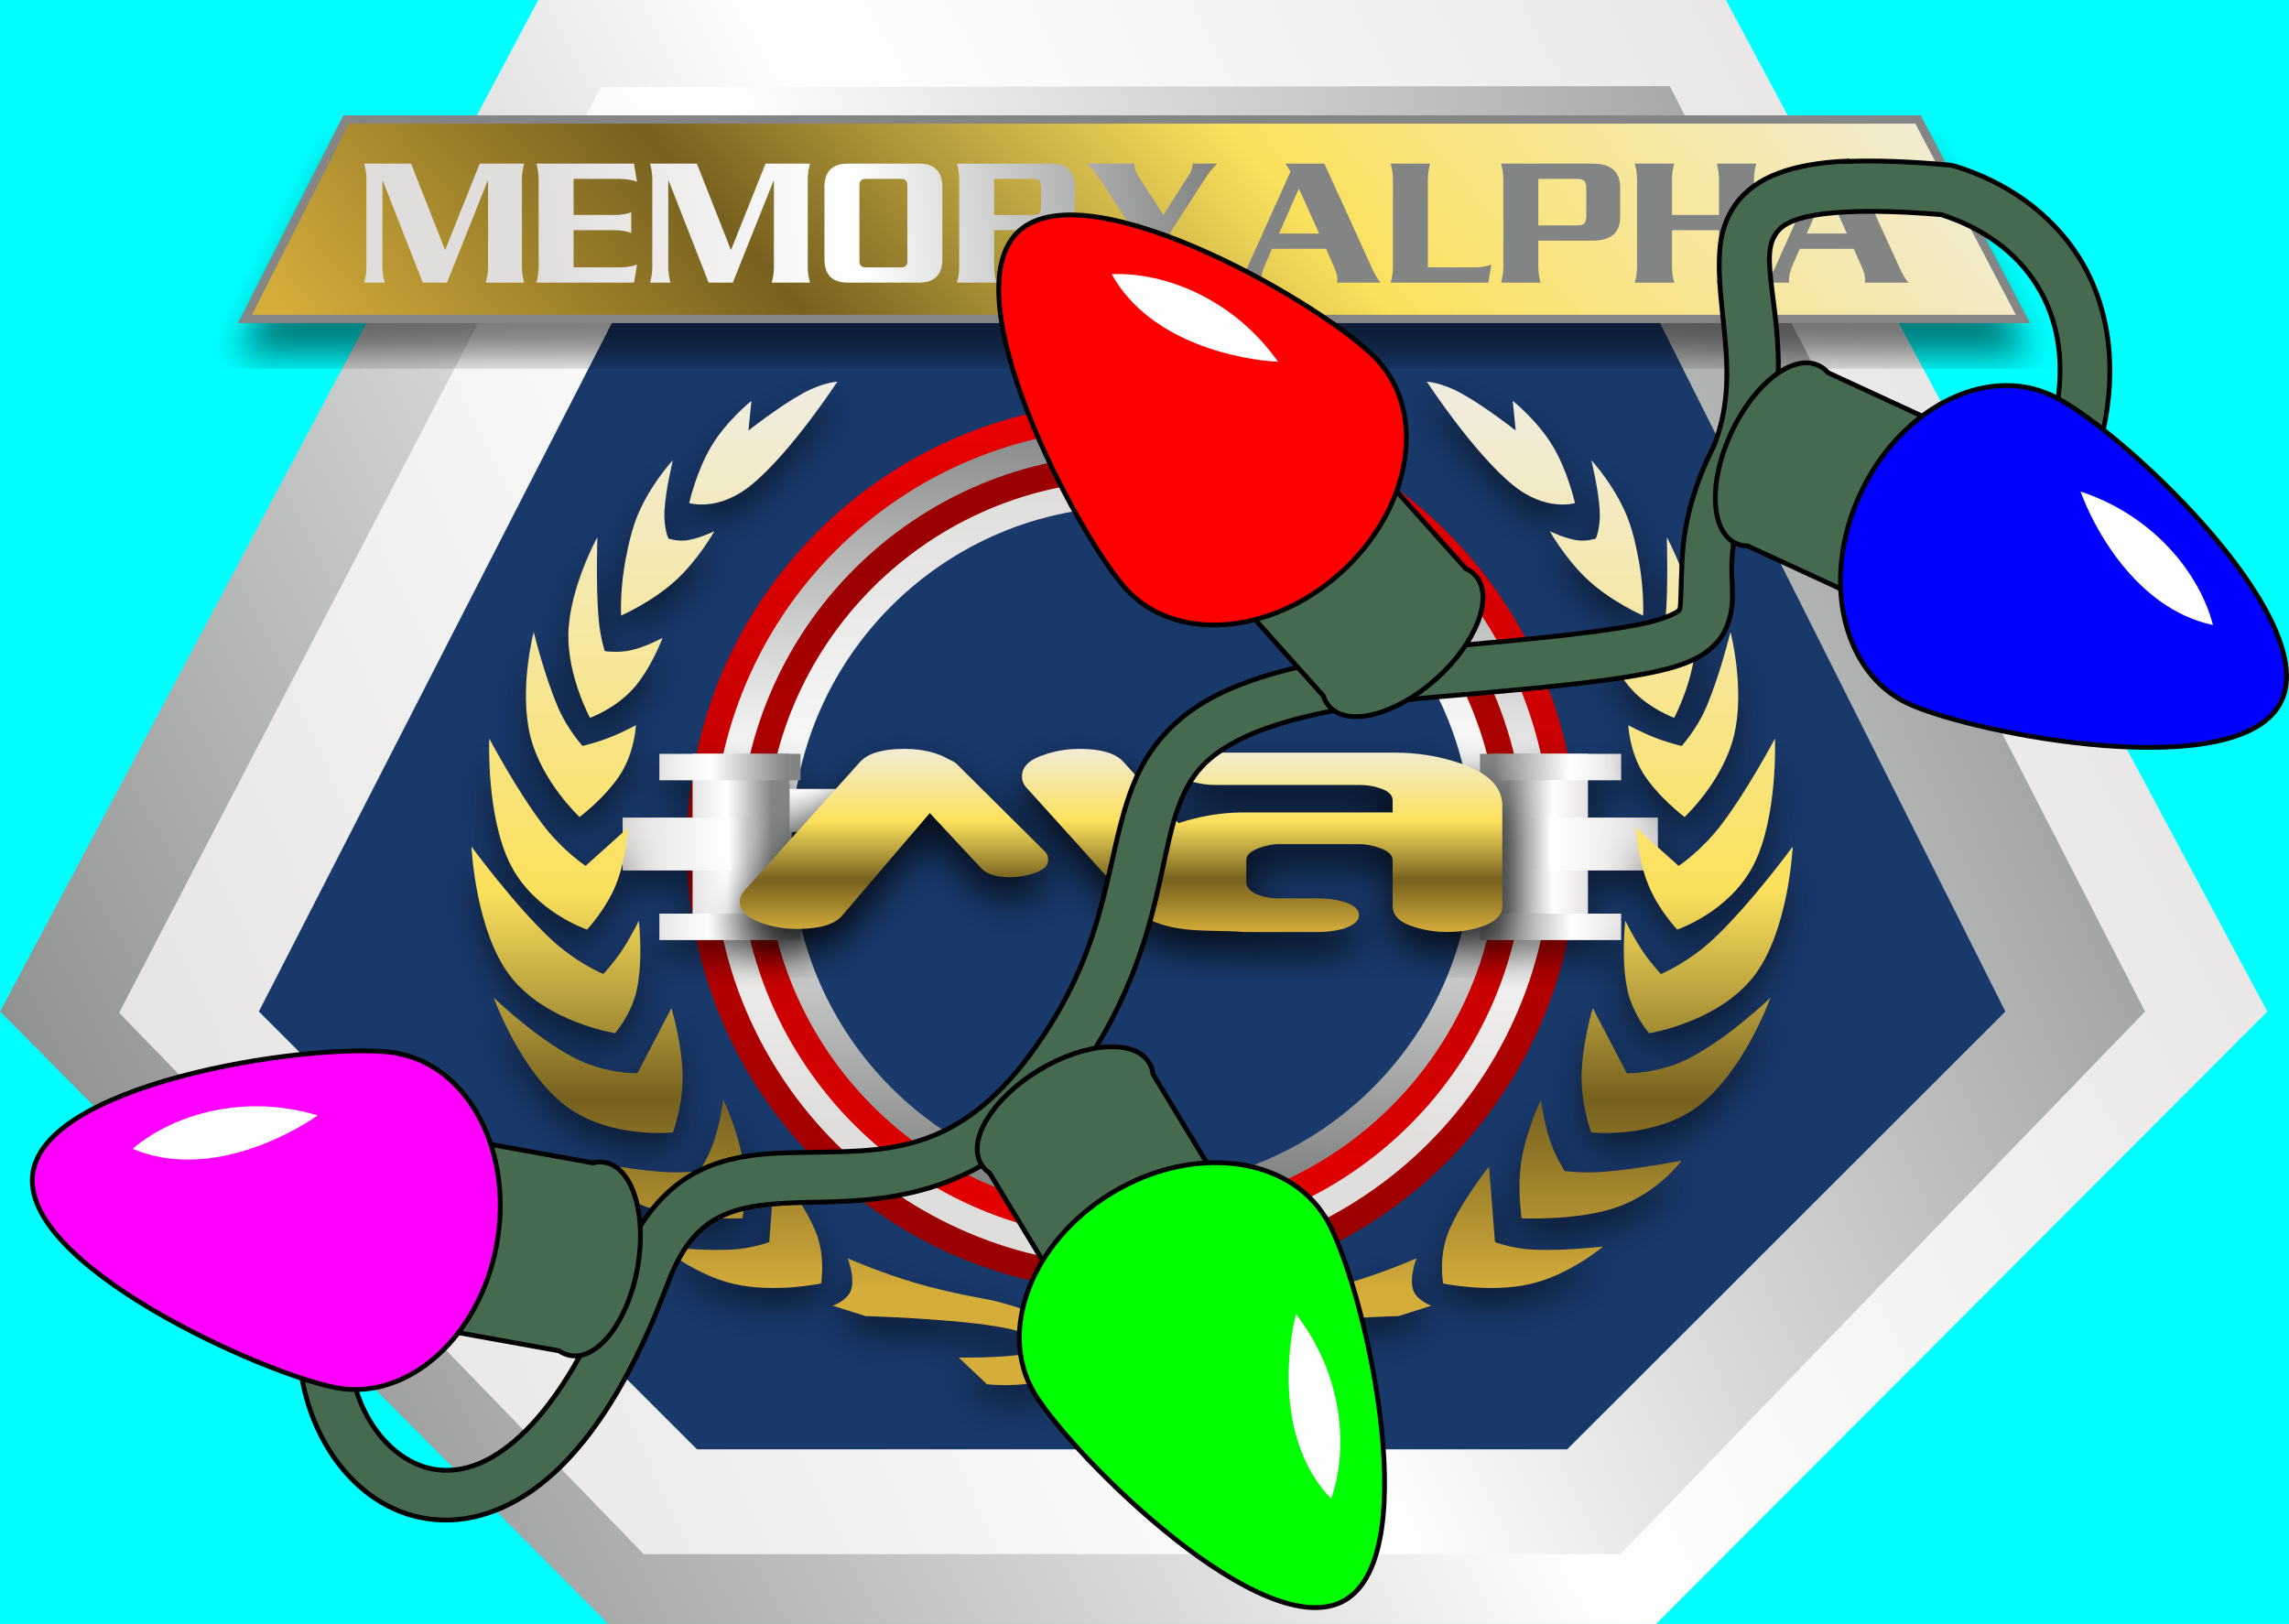
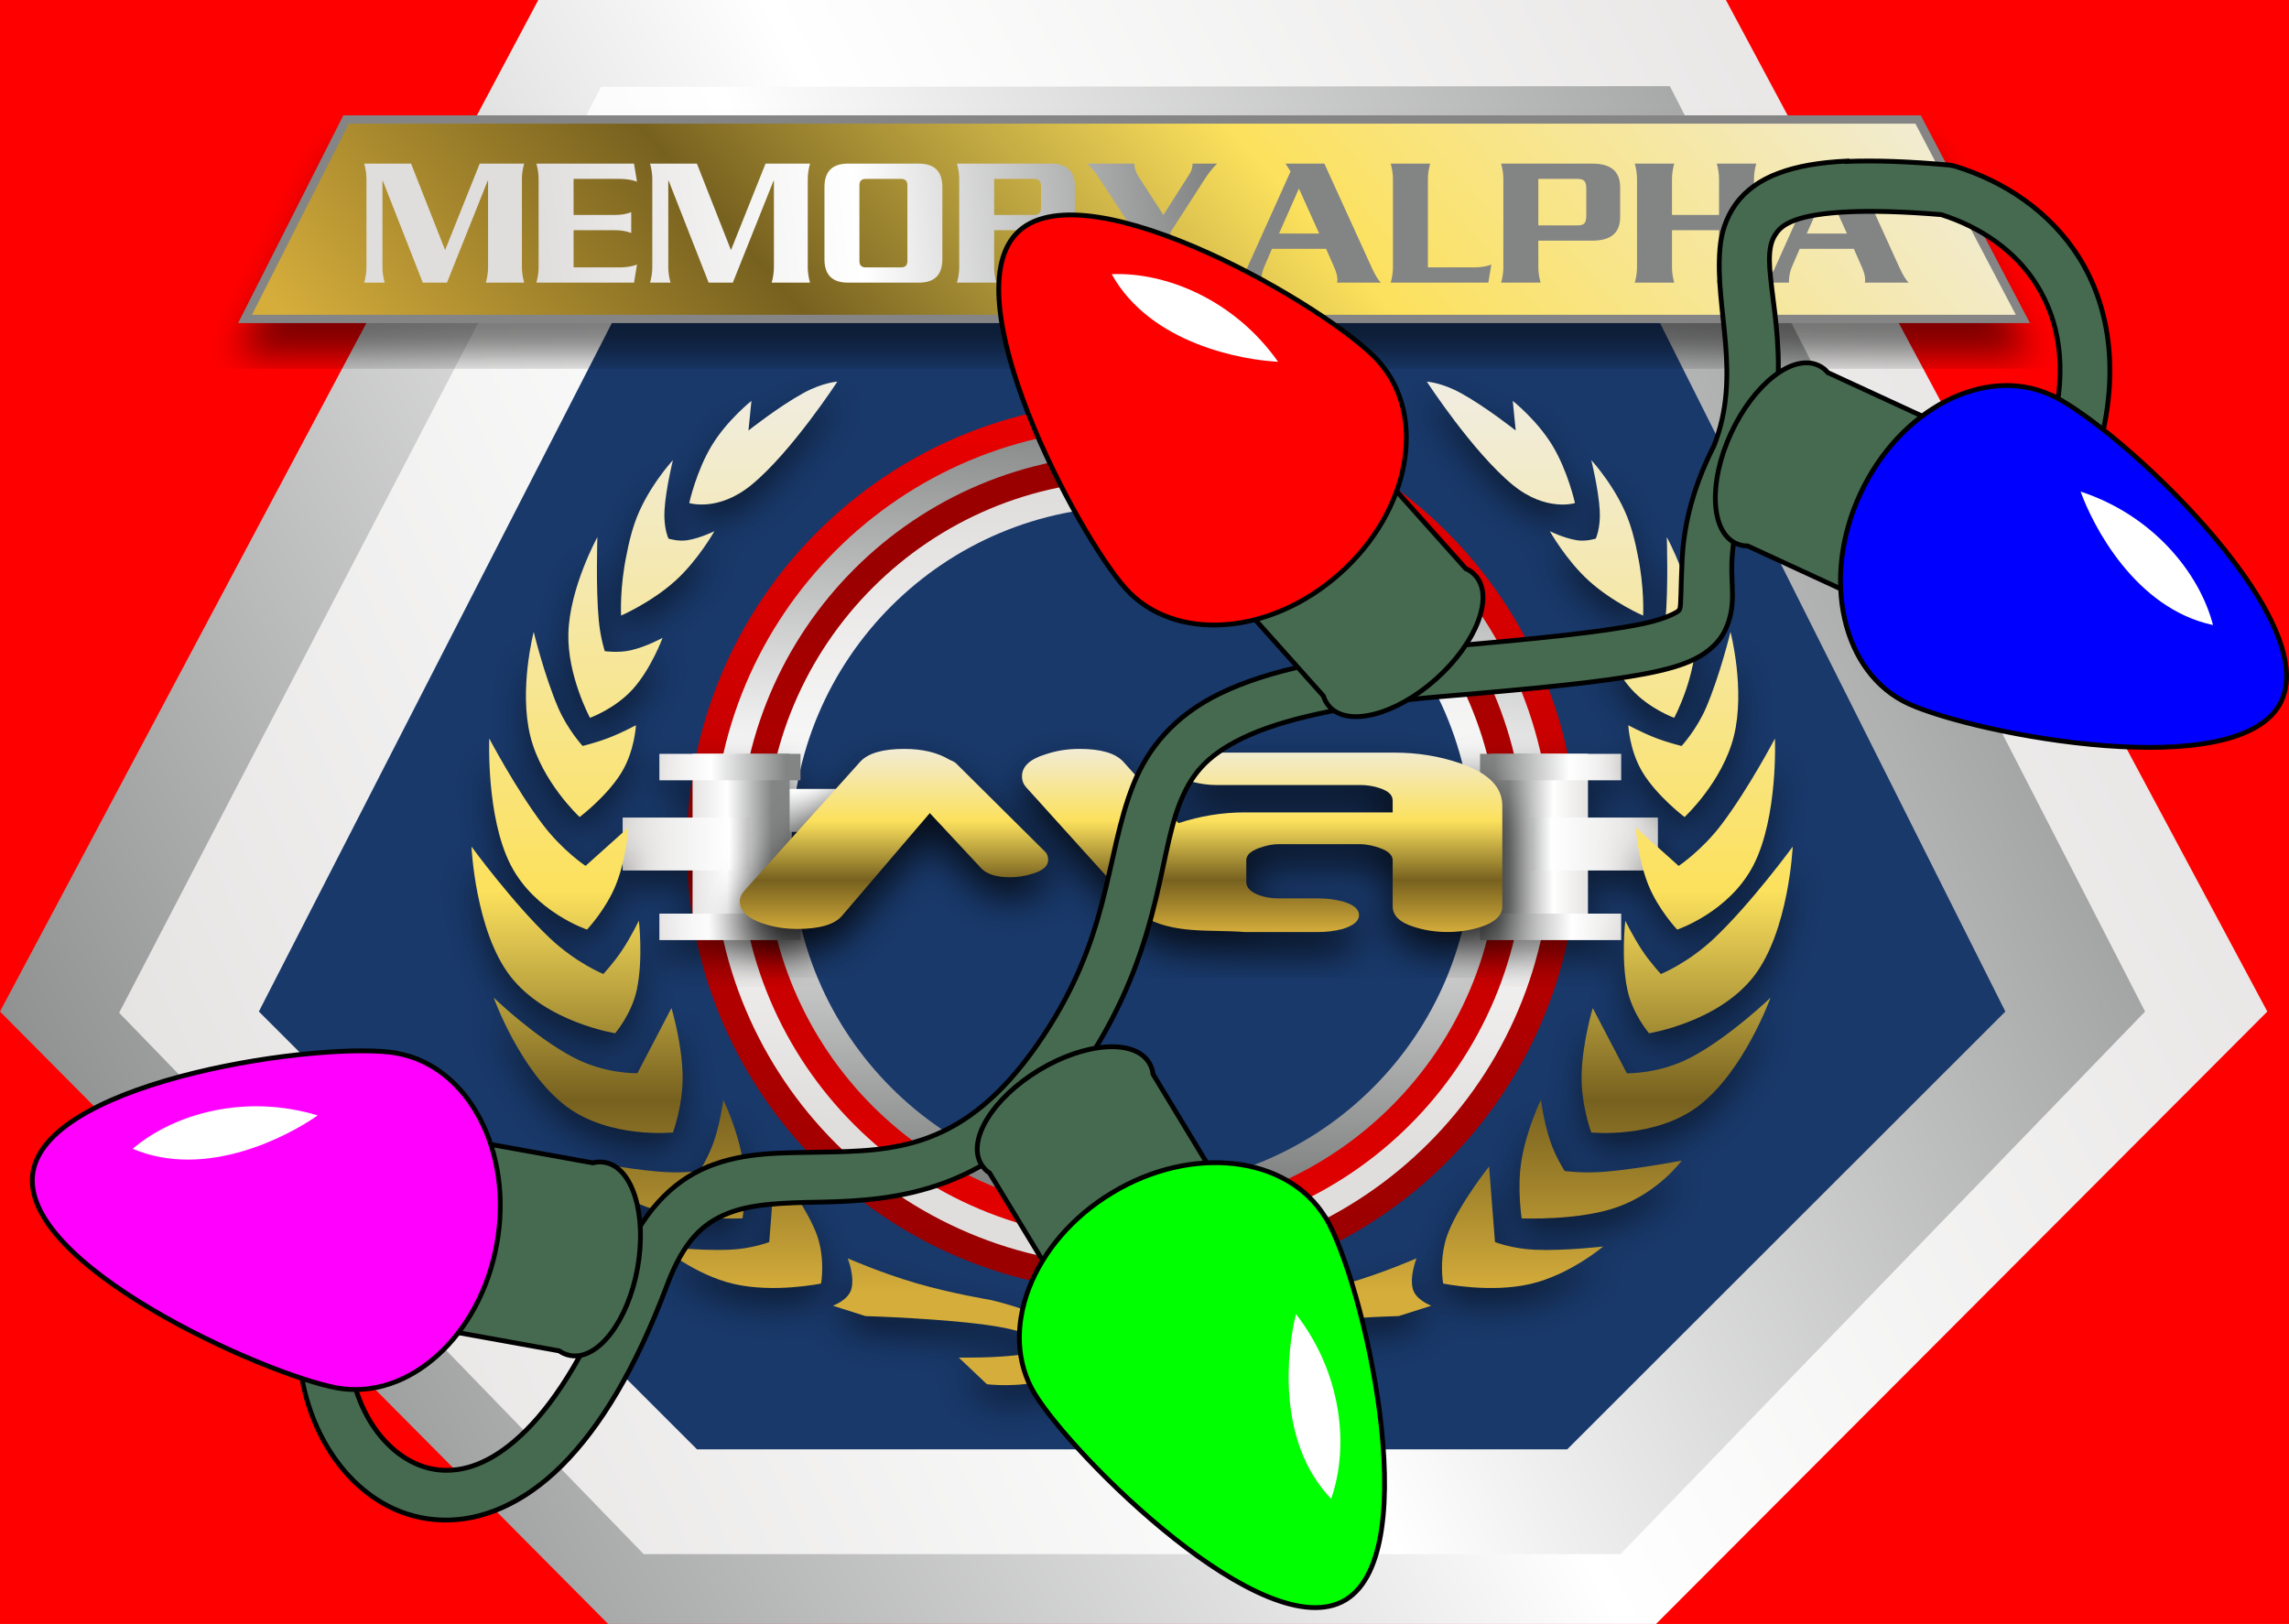
- <svg xmlns="http://www.w3.org/2000/svg" xmlns:xlink="http://www.w3.org/1999/xlink" width="131.064" height="93">
+ <svg xmlns="http://www.w3.org/2000/svg" xmlns:xlink="http://www.w3.org/1999/xlink" width="131.063" height="93">
  <defs>
    <linearGradient id="linearGradient3301">
      <stop stop-color="#838484" />
      <stop stop-color="#ffffff" offset="0.247" />
      <stop stop-color="#e0dedd" offset="1" />
    </linearGradient>
    <linearGradient id="linearGradient4161">
      <stop stop-color="#9b0000" />
      <stop stop-color="#f30000" offset="1" />
    </linearGradient>
    <linearGradient id="linearGradient4590">
      <stop stop-color="#efeeef" />
      <stop stop-color="#fce15d" offset="0.582" />
      <stop stop-color="#77611f" offset="0.8" />
      <stop stop-color="#d5ad3b" offset="1" />
    </linearGradient>
    <linearGradient id="linearGradient4540-Silver">
      <stop stop-color="#838484" />
      <stop stop-color="#ffffff" offset="0.52" />
      <stop stop-color="#e0dedd" offset="1" />
    </linearGradient>
    <linearGradient id="linearGradient4508-Gold">
      <stop stop-color="#efeeef" />
      <stop stop-color="#fce15d" offset="0.439" />
      <stop stop-color="#77611f" offset="0.737" />
      <stop stop-color="#d5ad3b" offset="1" />
    </linearGradient>
    <filter id="filter3903" width="1.5" height="1.5" x="-0.25" y="-0.25" color-interpolation-filters="sRGB">
      <feGaussianBlur in="SourceAlpha" stdDeviation="1" result="blur" />
      <feColorMatrix result="bluralpha" type="matrix" values="1 0 0 0 0 0 1 0 0 0 0 0 1 0 0 0 0 0 0.5 0" />
      <feOffset in="bluralpha" dx="0" dy="2" result="offsetBlur" />
      <feMerge>
        <feMergeNode in="offsetBlur" />
        <feMergeNode in="SourceGraphic" />
      </feMerge>
    </filter>
    <filter id="filter3931" width="1.5" height="1.5" x="-0.25" y="-0.25" color-interpolation-filters="sRGB">
      <feGaussianBlur in="SourceAlpha" stdDeviation="1" result="blur" />
      <feColorMatrix result="bluralpha" type="matrix" values="1 0 0 0 0 0 1 0 0 0 0 0 1 0 0 0 0 0 0.5 0" />
      <feOffset in="bluralpha" dx="0" dy="1" result="offsetBlur" />
      <feMerge>
        <feMergeNode in="offsetBlur" />
        <feMergeNode in="SourceGraphic" />
      </feMerge>
    </filter>
    <linearGradient id="linearGradient4540-Silver-0">
      <stop stop-color="#838484" />
      <stop stop-color="#ffffff" offset="0.52" />
      <stop stop-color="#e0dedd" offset="1" />
    </linearGradient>
    <linearGradient id="linearGradient4540-Silver-1">
      <stop stop-color="#838484" />
      <stop stop-color="#ffffff" offset="0.52" />
      <stop stop-color="#e0dedd" offset="1" />
    </linearGradient>
    <linearGradient id="linearGradient4540-Silver-7">
      <stop stop-color="#838484" />
      <stop stop-color="#ffffff" offset="0.52" />
      <stop stop-color="#e0dedd" offset="1" />
    </linearGradient>
    <linearGradient id="linearGradient4540-Silver-1-7">
      <stop stop-color="#838484" />
      <stop stop-color="#ffffff" offset="0.52" />
      <stop stop-color="#e0dedd" offset="1" />
    </linearGradient>
    <linearGradient id="linearGradient4540-Silver-0-7">
      <stop stop-color="#838484" />
      <stop stop-color="#ffffff" offset="0.52" />
      <stop stop-color="#e0dedd" offset="1" />
    </linearGradient>
    <linearGradient id="linearGradient3301-6">
      <stop stop-color="#838484" />
      <stop stop-color="#ffffff" offset="0.247" />
      <stop stop-color="#e0dedd" offset="1" />
    </linearGradient>
    <filter id="filter3765" width="1.5" height="1.5" x="-0.25" y="-0.25" color-interpolation-filters="sRGB">
      <feGaussianBlur in="SourceAlpha" stdDeviation="1" result="blur" />
      <feColorMatrix result="bluralpha" type="matrix" values="1 0 0 0 0 0 1 0 0 0 0 0 1 0 0 0 0 0 0.5 0" />
      <feOffset in="bluralpha" dx="0" dy="1" result="offsetBlur" />
      <feMerge>
        <feMergeNode in="offsetBlur" />
        <feMergeNode in="SourceGraphic" />
      </feMerge>
    </filter>
    <filter id="filter3779" width="1.5" height="1.5" x="-0.25" y="-0.25" color-interpolation-filters="sRGB">
      <feGaussianBlur in="SourceAlpha" stdDeviation="1" result="blur" />
      <feColorMatrix result="bluralpha" type="matrix" values="1 0 0 0 0 0 1 0 0 0 0 0 1 0 0 0 0 0 0.5 0" />
      <feOffset in="bluralpha" dx="0" dy="1" result="offsetBlur" />
      <feMerge>
        <feMergeNode in="offsetBlur" />
        <feMergeNode in="SourceGraphic" />
      </feMerge>
    </filter>
    <filter id="filter3958" width="1.5" height="1.5" x="-0.25" y="-0.25" color-interpolation-filters="sRGB">
      <feGaussianBlur in="SourceAlpha" stdDeviation="1" result="blur" />
      <feColorMatrix result="bluralpha" type="matrix" values="1 0 0 0 0 0 1 0 0 0 0 0 1 0 0 0 0 0 0.8 0" />
      <feOffset in="bluralpha" dx="0" dy="1" result="offsetBlur" />
      <feMerge>
        <feMergeNode in="offsetBlur" />
        <feMergeNode in="SourceGraphic" />
      </feMerge>
    </filter>
    <linearGradient xlink:href="#linearGradient4540-Silver" id="linearGradient3202" gradientUnits="userSpaceOnUse" x1="138" y1="118.362" x2="263" y2="52.362" />
    <linearGradient xlink:href="#linearGradient4540-Silver" id="linearGradient3204" gradientUnits="userSpaceOnUse" x1="261" y1="58.362" x2="138" y2="115.362" />
    <linearGradient xlink:href="#linearGradient4508-Gold" id="linearGradient3206" gradientUnits="userSpaceOnUse" x1="237.345" y1="24.433" x2="170.786" y2="80.059" />
    <linearGradient xlink:href="#linearGradient4540-Silver" id="linearGradient3208" gradientUnits="userSpaceOnUse" x1="455.489" y1="45.36" x2="340.223" y2="58.105" />
    <linearGradient xlink:href="#linearGradient4540-Silver" id="linearGradient3210" gradientUnits="userSpaceOnUse" x1="455.489" y1="45.36" x2="340.223" y2="58.105" />
    <linearGradient xlink:href="#linearGradient4540-Silver" id="linearGradient3212" gradientUnits="userSpaceOnUse" x1="455.489" y1="45.36" x2="340.223" y2="58.105" />
    <linearGradient xlink:href="#linearGradient4540-Silver" id="linearGradient3214" gradientUnits="userSpaceOnUse" x1="455.489" y1="45.36" x2="340.223" y2="58.105" />
    <linearGradient xlink:href="#linearGradient4540-Silver" id="linearGradient3216" gradientUnits="userSpaceOnUse" x1="455.489" y1="45.36" x2="340.223" y2="58.105" />
    <linearGradient xlink:href="#linearGradient4540-Silver" id="linearGradient3218" gradientUnits="userSpaceOnUse" x1="455.489" y1="45.36" x2="340.223" y2="58.105" />
    <linearGradient xlink:href="#linearGradient4540-Silver" id="linearGradient3220" gradientUnits="userSpaceOnUse" x1="455.489" y1="45.36" x2="340.223" y2="58.105" />
    <linearGradient xlink:href="#linearGradient4540-Silver" id="linearGradient3223" gradientUnits="userSpaceOnUse" x1="455.489" y1="45.36" x2="340.223" y2="58.105" />
    <linearGradient xlink:href="#linearGradient4540-Silver" id="linearGradient3225" gradientUnits="userSpaceOnUse" x1="455.489" y1="45.36" x2="340.223" y2="58.105" />
    <linearGradient xlink:href="#linearGradient4540-Silver" id="linearGradient3227" gradientUnits="userSpaceOnUse" x1="455.489" y1="45.36" x2="340.223" y2="58.105" />
    <linearGradient xlink:href="#linearGradient4540-Silver" id="linearGradient3229" gradientUnits="userSpaceOnUse" x1="455.489" y1="45.36" x2="340.223" y2="58.105" />
    <linearGradient xlink:href="#linearGradient4540-Silver" id="linearGradient3231" gradientUnits="userSpaceOnUse" x1="455.489" y1="45.36" x2="340.223" y2="58.105" />
    <linearGradient xlink:href="#linearGradient4540-Silver" id="linearGradient3233" gradientUnits="userSpaceOnUse" x1="455.489" y1="45.36" x2="340.223" y2="58.105" />
    <linearGradient xlink:href="#linearGradient4540-Silver" id="linearGradient3235" gradientUnits="userSpaceOnUse" x1="455.489" y1="45.36" x2="340.223" y2="58.105" />
    <linearGradient xlink:href="#linearGradient4161" id="linearGradient3237" gradientUnits="userSpaceOnUse" x1="74.964" y1="80.857" x2="75.5" y2="27.286" />
    <linearGradient xlink:href="#linearGradient4540-Silver" id="linearGradient3239" gradientUnits="userSpaceOnUse" x1="75.5" y1="34.071" x2="73.179" y2="75.143" />
    <linearGradient xlink:href="#linearGradient4161" id="linearGradient3241" gradientUnits="userSpaceOnUse" x1="75.5" y1="43" x2="75.5" y2="88" />
    <linearGradient xlink:href="#linearGradient4540-Silver" id="linearGradient3243" gradientUnits="userSpaceOnUse" x1="74.786" y1="77.286" x2="74.964" y2="38.536" />
    <linearGradient xlink:href="#linearGradient4540-Silver" id="linearGradient3245" gradientUnits="userSpaceOnUse" gradientTransform="translate(129.6994 29.87555)" x1="-8.649" y1="56.621" x2="-8.649" y2="50.749" />
    <linearGradient xlink:href="#linearGradient4540-Silver-1" id="linearGradient3247" gradientUnits="userSpaceOnUse" gradientTransform="translate(128.5833 33.8846)" x1="-8.649" y1="56.621" x2="-8.649" y2="50.749" />
    <linearGradient xlink:href="#linearGradient4540-Silver" id="linearGradient3249" gradientUnits="userSpaceOnUse" gradientTransform="translate(32.51611 6.128592)" x1="85.151" y1="81.069" x2="80.227" y2="81.069" />
    <linearGradient xlink:href="#linearGradient4540-Silver" id="linearGradient3251" gradientUnits="userSpaceOnUse" gradientTransform="translate(33.01408 7.649792)" x1="85.467" y1="74.503" x2="77.196" y2="74.44" />
    <linearGradient xlink:href="#linearGradient4540-Silver-0" id="linearGradient3253" gradientUnits="userSpaceOnUse" gradientTransform="translate(33.01408 16.7997)" x1="85.214" y1="74.376" x2="77.196" y2="74.44" />
    <linearGradient xlink:href="#linearGradient3301" id="linearGradient3255" gradientUnits="userSpaceOnUse" gradientTransform="matrix(1 0 0 1.297297 -0.1510996 -23.71091)" x1="117.539" y1="85.236" x2="108.764" y2="85.236" />
    <linearGradient xlink:href="#linearGradient4540-Silver-7" id="linearGradient3257" gradientUnits="userSpaceOnUse" gradientTransform="translate(129.6994 29.87555)" x1="-8.649" y1="56.621" x2="-8.649" y2="50.749" />
    <linearGradient xlink:href="#linearGradient4540-Silver-1-7" id="linearGradient3259" gradientUnits="userSpaceOnUse" gradientTransform="translate(128.5833 33.8846)" x1="-8.649" y1="56.621" x2="-8.649" y2="50.749" />
    <linearGradient xlink:href="#linearGradient4540-Silver-7" id="linearGradient3261" gradientUnits="userSpaceOnUse" gradientTransform="translate(32.51611 6.128592)" x1="85.151" y1="81.069" x2="80.227" y2="81.069" />
    <linearGradient xlink:href="#linearGradient4540-Silver-7" id="linearGradient3263" gradientUnits="userSpaceOnUse" gradientTransform="translate(33.01408 7.649792)" x1="85.467" y1="74.503" x2="77.196" y2="74.44" />
    <linearGradient xlink:href="#linearGradient4540-Silver-0-7" id="linearGradient3265" gradientUnits="userSpaceOnUse" gradientTransform="translate(33.01408 16.7997)" x1="85.214" y1="74.376" x2="77.196" y2="74.44" />
    <linearGradient xlink:href="#linearGradient3301-6" id="linearGradient3267" gradientUnits="userSpaceOnUse" gradientTransform="matrix(1 0 0 1.297297 -0.1510996 -23.71091)" x1="117.539" y1="85.236" x2="108.764" y2="85.236" />
    <linearGradient xlink:href="#linearGradient4508-Gold" id="linearGradient3269" gradientUnits="userSpaceOnUse" gradientTransform="matrix(0.587705 0 0 0.587705 143.8609 56.09982)" x1="86.679" y1="42.413" x2="86.679" y2="59.429" />
    <linearGradient xlink:href="#linearGradient4590" id="linearGradient3271" gradientUnits="userSpaceOnUse" gradientTransform="translate(-0.3243775 0)" x1="214" y1="57.362" x2="214" y2="112.362" />
    <path id="cap" fill="#466a4f" stroke="#000000" stroke-width="0.25" d="m 82.78 44.2 l 5.36 6 c 0.06 0.21 0.17 0.39 0.31 0.55 0.97 1.08 3.46 0.44 5.56 -1.44 2.1 -1.88 3.02 -4.28 2.05 -5.37 -0.14 -0.16 -0.31 -0.29 -0.51 -0.37 l -5.36 -6 z" />
    <path id="bulb" stroke="#000000" stroke-width="0.25" stroke-linejoin="round" d="m 91.03 32.8 c 2.52 2.82 1.62 7.76 -2.02 11.01 -3.64 3.26 -8.65 3.61 -11.17 0.79 -2.52 -2.82 -9.18 -15.36 -5.53 -18.62 3.64 -3.26 16.2 4 18.73 6.82 z" />
    <path id="gleam" fill="#ffffff" d="m 85.78 32.8 c -1.82 -0.09 -6.63 -0.91 -8.66 -4.56 2.84 -0.12 6.4 1.35 8.66 4.56 z" />
  </defs>
-   <rect width="100%" height="100%" fill="#00ffff" />
+   <rect width="100%" height="100%" fill="#ff0000" />
  <g transform="translate(-135.1786 -38.36218)">
    <path d="M 166 38.362 135.179 96.291 170 131.362 l 60 0 35 -35.071 -31 -57.929 z" fill="url(#linearGradient3202)" />
    <path d="M 142 96.362 169.595 43.339 230.789 43.296 258 96.291 l -30.035 31.071 -55.93 0 z" fill="url(#linearGradient3204)" />
    <path d="m 150 96.291 25.088 25.071 49.825 0 L 250 96.291 226.68 49.785 173.767 49.928 z" fill="#19396b" />
    <path d="m 149.214 57.362 5.786 -12 90 0 6 12 z" fill="url(#linearGradient3206)" transform="matrix(1.00008 0 0 0.9517445 -0.01595527 2.032081)" stroke="#858585" stroke-width="0.5" filter="url(#filter3903)" />
    <g fill="url(#linearGradient3235)" transform="matrix(0.3327476 0 0 0.3327476 52.6846 33.81543)">
      <g fill="url(#linearGradient3220)">
        <path fill="url(#linearGradient3208)" d="m 338.111 62.308 -6.592 0 c 0.256 -0.939 0.384 -1.813 0.384 -2.624 l 0 -14.912 -0.064 0 -7.008 17.536 -4.16 0 -6.88 -17.536 -0.064 0 0 14.912 c -1e-5 0.811 0.128 1.685 0.384 2.624 l -3.52 0 c 0.256 -0.939 0.384 -1.813 0.384 -2.624 l 0 -15.232 c -10e-6 -0.811 -0.128 -1.685 -0.384 -2.624 l 8.064 0 5.856 14.88 5.952 -14.88 7.648 0 c -0.256 0.939 -0.384 1.813 -0.384 2.624 l 0 15.232 c -3e-5 0.811 0.128 1.685 0.384 2.624" />
        <path fill="url(#linearGradient3210)" d="m 357.528 59.204 -0.512 3.104 -16.8 0 c 0.256 -0.939 0.384 -1.813 0.384 -2.624 l 0 -15.232 c -10e-6 -0.811 -0.128 -1.685 -0.384 -2.624 l 16.8 0 0.512 3.104 c -0.853 -0.32 -1.856 -0.48 -3.008 -0.48 l -7.904 0 0 6.208 7.072 0 c 1.109 1.2e-5 2.059 -0.16 2.848 -0.48 l 0 3.584 c -0.789 -0.32 -1.739 -0.48 -2.848 -0.48 l -7.072 0 0 6.4 7.904 0 c 1.152 3e-6 2.155 -0.16 3.008 -0.48" />
        <path fill="url(#linearGradient3212)" d="m 387.298 62.308 -6.592 0 c 0.256 -0.939 0.384 -1.813 0.384 -2.624 l 0 -14.912 -0.064 0 -7.008 17.536 -4.16 0 -6.88 -17.536 -0.064 0 0 14.912 c -1e-5 0.811 0.128 1.685 0.384 2.624 l -3.52 0 c 0.256 -0.939 0.384 -1.813 0.384 -2.624 l 0 -15.232 c -10e-6 -0.811 -0.128 -1.685 -0.384 -2.624 l 8.064 0 5.856 14.88 5.952 -14.88 7.648 0 c -0.256 0.939 -0.384 1.813 -0.384 2.624 l 0 15.232 c -3e-5 0.811 0.128 1.685 0.384 2.624" />
        <path fill="url(#linearGradient3214)" d="m 410.075 58.276 c -3e-5 2.688 -1.344 4.032 -4.032 4.032 l -12.224 0 c -2.688 0 -4.032 -1.344 -4.032 -4.032 l 0 -12.416 c -10e-6 -2.688 1.344 -4.032 4.032 -4.032 l 12.224 0 c 2.688 2.1e-5 4.032 1.344 4.032 4.032 l 0 12.416 m -6.016 0.32 0 -13.056 c -2e-5 -0.725 -0.363 -1.088 -1.088 -1.088 l -6.08 0 c -0.725 1.8e-5 -1.088 0.363 -1.088 1.088 l 0 13.056 c -1e-5 0.725 0.363 1.088 1.088 1.088 l 6.08 0 c 0.725 3e-6 1.088 -0.363 1.088 -1.088" />
        <path fill="url(#linearGradient3216)" d="m 433.807 62.308 -6.816 0 -3.52 -9.024 -4.48 0 0 6.4 c -1e-5 0.811 0.128 1.685 0.384 2.624 l -6.784 0 c 0.256 -0.939 0.384 -1.813 0.384 -2.624 l 0 -15.232 c -10e-6 -0.811 -0.128 -1.685 -0.384 -2.624 l 16.32 0 c 1.301 2.1e-5 2.304 0.352 3.008 1.056 0.64 0.661 0.96 1.579 0.96 2.752 l 0 4.352 c -2e-5 1.984 -1.056 3.115 -3.168 3.392 l 2.496 6.304 c 0.448 1.131 0.981 2.005 1.6 2.624 m -6.752 -13.024 0 -3.52 c -2e-5 -0.875 -0.373 -1.312 -1.12 -1.312 l -6.944 0 0 6.208 6.944 0 c 0.747 1.2e-5 1.12 -0.459 1.12 -1.376" />
        <path fill="url(#linearGradient3218)" d="m 457.355 41.828 c -0.747 0.725 -1.451 1.6 -2.112 2.624 l -5.92 9.184 0 6.048 c -2e-5 0.811 0.128 1.685 0.384 2.624 l -7.04 0 c 0.256 -0.939 0.384 -1.813 0.384 -2.624 l 0 -6.176 -5.92 -9.056 c -0.661 -1.003 -1.376 -1.877 -2.144 -2.624 l 8.128 0 c -10e-6 0.747 0.235 1.483 0.704 2.208 l 4.288 6.624 4.512 -7.072 c 0.32 -0.491 0.491 -1.077 0.512 -1.76 l 4.224 0" />
      </g>
      <g fill="url(#linearGradient3233)">
        <path fill="url(#linearGradient3223)" d="m 485.541 62.308 -7.552 0 c 0.043 -0.128 0.064 -0.299 0.064 -0.512 -2e-5 -0.576 -0.181 -1.28 -0.544 -2.112 l -1.408 -3.2 -9.312 0 -1.376 3.2 c -0.32 0.747 -0.48 1.621 -0.48 2.624 l -3.936 0 c 0.725 -1.024 1.248 -1.899 1.568 -2.624 l 7.424 -16.512 -0.864 -1.344 6.688 0 8.128 17.856 c 0.619 1.344 1.152 2.219 1.6 2.624 m -10.624 -8.448 -3.488 -7.744 -3.424 7.744 6.912 0" />
        <path fill="url(#linearGradient3225)" d="m 504.538 59.204 -0.512 3.104 -16.8 0 c 0.256 -0.939 0.384 -1.813 0.384 -2.624 l 0 -15.232 c 0 -0.811 -0.128 -1.685 -0.384 -2.624 l 6.784 0 c -0.256 0.939 -0.384 1.813 -0.384 2.624 l 0 15.232 7.904 0 c 1.152 3e-6 2.155 -0.16 3.008 -0.48" />
        <path fill="url(#linearGradient3227)" d="m 526.706 51.012 c -2e-5 2.709 -1.579 4.064 -4.736 4.064 l -9.344 0 0 4.608 c -10e-6 0.811 0.128 1.685 0.384 2.624 l -6.784 0 c 0.256 -0.939 0.384 -1.813 0.384 -2.624 l 0 -15.232 c 0 -0.811 -0.128 -1.685 -0.384 -2.624 l 15.744 0 c 3.157 2.1e-5 4.736 1.355 4.736 4.064 l 0 5.12 m -5.824 -0.256 0 -4.608 c -2e-5 -0.64 -0.107 -1.077 -0.32 -1.312 -0.213 -0.256 -0.608 -0.384 -1.184 -0.384 l -6.752 0 0 8 6.752 0 c 0.576 1e-5 0.971 -0.117 1.184 -0.352 0.213 -0.256 0.32 -0.704 0.32 -1.344" />
        <path fill="url(#linearGradient3229)" d="m 550.122 62.308 -6.784 0 c 0.256 -0.939 0.384 -1.813 0.384 -2.624 l 0 -6.4 -8.096 0 0 6.4 c -10e-6 0.811 0.128 1.685 0.384 2.624 l -6.784 0 c 0.256 -0.939 0.384 -1.813 0.384 -2.624 l 0 -15.232 c 0 -0.811 -0.128 -1.685 -0.384 -2.624 l 6.784 0 c -0.256 0.939 -0.384 1.813 -0.384 2.624 l 0 6.208 8.096 0 0 -6.208 c -2e-5 -0.811 -0.128 -1.685 -0.384 -2.624 l 6.784 0 c -0.256 0.939 -0.384 1.813 -0.384 2.624 l 0 15.232 c -2e-5 0.811 0.128 1.685 0.384 2.624" />
        <path fill="url(#linearGradient3231)" d="m 576.354 62.308 -7.552 0 c 0.043 -0.128 0.064 -0.299 0.064 -0.512 -2e-5 -0.576 -0.181 -1.28 -0.544 -2.112 l -1.408 -3.2 -9.312 0 -1.376 3.2 c -0.32 0.747 -0.48 1.621 -0.48 2.624 l -3.936 0 c 0.725 -1.024 1.248 -1.899 1.568 -2.624 l 7.424 -16.512 -0.864 -1.344 6.688 0 8.128 17.856 c 0.619 1.344 1.152 2.219 1.6 2.624 m -10.624 -8.448 -3.488 -7.744 -3.424 7.744 6.912 0" />
      </g>
    </g>
    <path transform="translate(124.5 28.36218)" d="M 101 58.5 C 101 72.583 89.583 84 75.5 84 61.417 84 50 72.583 50 58.5 50 44.417 61.417 33 75.5 33 c 14.03 0 25.425 11.334 25.5 25.364" fill="url(#linearGradient3237)" />
    <path transform="translate(124.5 28.36218)" d="m 99.5 58.5 c 0 13.255 -10.745 24 -24 24 -13.255 0 -24 -10.745 -24 -24 0 -13.255 10.745 -24 24 -24 13.205 0 23.929 10.667 24 23.872" fill="url(#linearGradient3239)" />
    <path transform="translate(124.5 28.36218)" d="M 98 58.5 C 98 70.926 87.926 81 75.5 81 63.074 81 53 70.926 53 58.5 53 46.074 63.074 36 75.5 36 87.879 36 97.933 46 98 58.38" fill="url(#linearGradient3241)" />
    <path transform="translate(124.5 28.36218)" d="m 96.5 58.5 c 0 11.598 -9.402 21 -21 21 -11.598 0 -21 -9.402 -21 -21 0 -11.598 9.402 -21 21 -21 11.554 0 20.938 9.334 21 20.888" fill="url(#linearGradient3243)" />
    <path transform="translate(124.5 28.36218)" d="M 95 58.5 C 95 69.27 86.27 78 75.5 78 64.73 78 56 69.27 56 58.5 56 47.73 64.73 39 75.5 39 c 10.729 0 19.442 8.667 19.5 19.396" fill="#19396b" />
    <g transform="translate(61.71227 0.2008477)" filter="url(#filter3779)">
      <rect y="83.34" x="116.631" height="2.462" width="5.682" fill="url(#linearGradient3245)" />
      <rect y="87.349" x="115.514" height="2.462" width="5.682" fill="url(#linearGradient3247)" />
      <rect y="81.326" x="113.122" height="10.607" width="5.556" fill="url(#linearGradient3249)" />
      <rect y="81.332" x="111.221" height="1.515" width="8.081" fill="url(#linearGradient3251)" />
      <rect y="90.482" x="111.221" height="1.515" width="8.081" fill="url(#linearGradient3253)" />
      <rect y="84.981" x="109.118" height="3.03" width="7.26" fill="url(#linearGradient3255)" />
    </g>
    <g filter="url(#filter3765)" transform="matrix(-1 0 0 1 339.2245 0.2008477)">
      <rect y="83.34" x="116.631" height="2.462" width="5.682" fill="url(#linearGradient3257)" />
      <rect y="87.349" x="115.514" height="2.462" width="5.682" fill="url(#linearGradient3259)" />
      <rect y="81.326" x="113.122" height="10.607" width="5.556" fill="url(#linearGradient3261)" />
      <rect y="81.332" x="111.221" height="1.515" width="8.081" fill="url(#linearGradient3263)" />
      <rect y="90.482" x="111.221" height="1.515" width="8.081" fill="url(#linearGradient3265)" />
      <rect y="84.981" x="109.118" height="3.03" width="7.26" fill="url(#linearGradient3267)" />
    </g>
    <path fill="url(#linearGradient3269)" filter="url(#filter3958)" d="m 188.914 81.806 c -1.081 9e-6 -1.827 0.217 -2.219 0.656 l -5.781 6.438 c -0.172 0.188 -0.25 0.374 -0.25 0.562 0 0.517 0.481 0.921 1.438 1.188 0.454 0.125 0.92 0.188 1.438 0.188 1.113 0 1.874 -0.217 2.25 -0.656 l 4.406 -5.156 2.562 2.75 c 0.282 0.313 0.763 0.469 1.469 0.469 0.392 2e-6 0.78 -0.062 1.156 -0.188 0.501 -0.157 0.75 -0.374 0.75 -0.688 -2e-5 -0.157 -0.047 -0.297 -0.156 -0.406 l -4.469 -4.438 c -0.094 -0.078 -0.203 -0.125 -0.344 -0.188 -0.58 -0.345 -1.325 -0.531 -2.25 -0.531 z m 8.781 0 c -0.611 9e-6 -1.17 0.093 -1.719 0.281 -0.768 0.235 -1.156 0.608 -1.156 1.094 -1e-5 0.204 0.062 0.39 0.219 0.562 l 5.812 6.438 c 1.583 0.941 3.37 0.673 5.125 0.812 l 3.719 0 c 0.392 10e-7 0.811 -0.047 1.219 -0.156 0.549 -0.172 0.812 -0.405 0.812 -0.688 -1e-5 -0.298 -0.264 -0.531 -0.812 -0.688 -0.407 -0.11 -0.827 -0.156 -1.219 -0.156 l -2 0 c -0.345 2e-6 -0.655 -0.047 -0.969 -0.156 -0.439 -0.157 -0.656 -0.39 -0.656 -0.656 l 0 -1.094 c -1e-5 -0.266 0.217 -0.468 0.656 -0.625 0.313 -0.11 0.624 -0.187 0.969 -0.188 l 4.062 0 c 0.345 5e-6 0.687 0.078 1 0.188 0.439 0.157 0.656 0.359 0.656 0.625 l 0 2.312 c -1e-5 0.454 0.357 0.812 1.094 1.031 0.533 0.172 1.092 0.25 1.656 0.25 0.564 10e-7 1.123 -0.078 1.656 -0.25 0.737 -0.235 1.094 -0.592 1.094 -1.031 l 0 -5.062 c -2e-5 -0.925 -0.699 -1.639 -2.125 -2.125 -1.05 -0.36 -2.153 -0.531 -3.281 -0.531 l -9 0 c -0.407 9e-6 -0.796 0.047 -1.156 0.156 -0.533 0.141 -0.781 0.358 -0.781 0.656 0 0.298 0.264 0.515 0.812 0.656 0.376 0.094 0.749 0.156 1.156 0.156 l 7.219 0 c 0.345 7e-6 0.687 0.047 1 0.156 0.439 0.141 0.656 0.343 0.656 0.625 l 0 0.594 -7.438 0 c -1.128 6e-6 -2.231 0.186 -3.281 0.531 -0.01 0.004 -0.021 -0.004 -0.031 0 l -2.75 -3.062 c -0.392 -0.439 -1.137 -0.656 -2.219 -0.656 z" transform="matrix(1.141533 0 0 1.141533 -28.69814 -12.13477)" />
    <path d="m 178.203 66.133 c 2.299 -1.885 4.92 -5.916 4.92 -5.916 0 0 -0.84 0.046 -1.96 0.662 -1.394 0.767 -3.129 2.136 -3.129 2.136 l 0.17 -1.696 c 0 0 -1.381 1.094 -2.263 2.542 -0.899 1.478 -1.299 3.31 -1.299 3.31 0 0 1.656 0.523 3.56 -1.038 z m -4.36 5.493 c 1.305 -1.181 2.241 -2.844 2.241 -2.844 0 0 -0.797 0.397 -1.539 0.516 -0.539 0.087 -1.09 -0.092 -1.09 -0.092 0 0 -0.286 -0.597 -0.229 -1.615 0.069 -1.212 0.483 -2.88 0.483 -2.88 0 0 -1.545 1.667 -2.213 3.672 -0.188 0.563 -0.328 1.148 -0.435 1.715 -0.409 1.907 -0.32 3.517 -0.32 3.517 0 0 1.736 -0.755 3.102 -1.99 z m -2.442 6.214 c 1.059 -1.167 1.715 -2.951 1.715 -2.951 0 0 -0.897 0.5 -1.819 0.713 -0.702 0.162 -1.489 0.05 -1.489 0.05 0 0 -0.246 -0.726 -0.345 -1.764 -0.175 -1.851 -0.08 -4.766 -0.08 -4.766 0 0 -1.595 2.9 -1.661 5.52 -0.061 2.418 1.237 4.827 1.237 4.827 0 0 1.422 -0.507 2.44 -1.628 z m -3.034 7.311 c 0 0 1.551 -1.17 2.389 -2.536 0.772 -1.259 0.834 -2.722 0.834 -2.722 0 0 -0.748 0.409 -1.544 0.718 -0.728 0.283 -1.509 0.469 -1.509 0.469 0 0 -0.866 -0.945 -1.398 -2.187 -0.808 -1.885 -1.401 -4.343 -1.401 -4.343 0 0 -0.858 3.291 -0.195 5.964 0.651 2.627 2.824 4.637 2.824 4.637 z m 0.424 6.445 c 0 0 1.07 -1.128 1.646 -2.549 0.61 -1.503 0.728 -3.303 0.728 -3.303 l -2.459 2.205 c 0 0 -1.321 -0.875 -2.456 -2.377 -1.554 -2.056 -3.056 -4.916 -3.056 -4.916 0 0 -0.189 4.476 1.221 7.233 1.388 2.713 4.376 3.708 4.376 3.708 z m 1.611 5.937 c 0 0 0.944 -1.094 1.241 -2.502 0.373 -1.772 0.116 -3.944 0.116 -3.944 0 0 -0.43 0.9 -0.979 1.722 -0.462 0.693 -1.057 1.331 -1.057 1.331 0 0 -1.542 -0.621 -3.048 -2.041 -2.119 -1.999 -4.5 -5.252 -4.5 -5.252 0 0 0.22 4.853 2.237 7.438 2.053 2.63 5.989 3.248 5.989 3.248 z m 3.308 5.682 c 0 0 0.575 -1.53 0.554 -3.222 -0.022 -1.862 -0.639 -3.902 -0.639 -3.902 l -1.951 3.732 c 0 0 -1.832 0.059 -3.662 -0.904 -2.241 -1.178 -4.564 -3.422 -4.564 -3.422 0 0 1.52 4.241 4.154 6.222 2.493 1.875 6.108 1.495 6.108 1.495 z m 3.986 4.919 c 0 0 0.27 -1.725 0.015 -3.296 -0.293 -1.805 -1.117 -3.489 -1.117 -3.489 0 0 -0.156 1.232 -0.526 2.341 -0.302 0.906 -0.831 1.73 -0.831 1.73 0 0 -1.046 0.155 -2.378 0.036 -1.911 -0.169 -4.322 -0.63 -4.322 -0.63 0 0 1.302 1.801 3.647 2.648 2.232 0.806 5.512 0.659 5.512 0.659 z m 1.866 -2.968 -0.339 4.325 c 0 0 -0.983 0.387 -2.293 0.44 -1.727 0.071 -3.898 -0.186 -3.898 -0.186 0 0 1.899 1.621 4.163 2.145 2.315 0.536 4.996 -0.024 4.996 -0.024 0 0 0.286 -1.529 -0.318 -2.992 -0.703 -1.7 -2.311 -3.708 -2.311 -3.708 z m 15.903 8.91 c -1.449 -0.8 -3.606 -1.277 -3.606 -1.277 0 0 -2.173 -0.354 -4.234 -0.956 -2.009 -0.586 -3.908 -1.419 -3.908 -1.419 0 0 0.426 1.061 0.197 1.795 -0.191 0.612 -1.045 0.919 -1.045 0.919 l 1.866 0.594 c 0 0 4.71 0.137 7.465 0.585 2.443 0.397 2.967 1.111 2.967 1.111 0 0 -0.298 0.314 -1.348 0.483 -1.498 0.242 -3.741 0.196 -3.741 0.196 l 1.611 1.527 c 0 0 1.766 0.216 3.291 -0.226 1.395 -0.404 2.561 -1.47 2.561 -1.47 0 0 -0.685 -1.092 -2.076 -1.86 z m 26.333 -47.942 c 1.904 1.561 3.56 1.038 3.56 1.038 0 0 -0.4 -1.832 -1.299 -3.31 -0.881 -1.448 -2.263 -2.542 -2.263 -2.542 l 0.169 1.696 c 0 0 -1.735 -1.37 -3.129 -2.136 -1.12 -0.616 -1.959 -0.662 -1.959 -0.662 0 0 2.622 4.031 4.921 5.916 z m 4.36 5.493 c 1.365 1.235 3.102 1.99 3.102 1.99 0 0 0.089 -1.608 -0.319 -3.514 -0.106 -0.568 -0.247 -1.155 -0.435 -1.719 -0.669 -2.005 -2.213 -3.672 -2.213 -3.672 0 0 0.414 1.668 0.483 2.88 0.058 1.018 -0.229 1.615 -0.229 1.615 0 0 -0.551 0.179 -1.09 0.092 -0.742 -0.12 -1.539 -0.516 -1.539 -0.516 0 0 0.936 1.663 2.241 2.844 z m 0.727 3.263 c 0 0 0.656 1.784 1.715 2.951 1.018 1.122 2.44 1.628 2.44 1.628 0 0 1.298 -2.409 1.237 -4.827 -0.066 -2.62 -1.661 -5.52 -1.661 -5.52 0 0 0.096 2.915 -0.079 4.766 -0.098 1.039 -0.345 1.764 -0.345 1.764 0 0 -0.787 0.112 -1.489 -0.05 -0.921 -0.213 -1.818 -0.713 -1.818 -0.713 z m 3.07 5.722 c -0.796 -0.309 -1.544 -0.718 -1.544 -0.718 0 0 0.063 1.464 0.834 2.722 0.837 1.366 2.388 2.536 2.388 2.536 0 0 2.172 -2.01 2.824 -4.637 0.663 -2.673 -0.194 -5.964 -0.194 -5.964 0 0 -0.593 2.458 -1.401 4.343 -0.532 1.242 -1.398 2.188 -1.398 2.188 0 0 -0.781 -0.186 -1.509 -0.469 z m 1.34 7.339 -2.459 -2.205 c 0 0 0.118 1.801 0.728 3.303 0.576 1.421 1.646 2.549 1.646 2.549 0 0 2.988 -0.995 4.376 -3.707 1.41 -2.757 1.221 -7.233 1.221 -7.233 0 0 -1.502 2.86 -3.056 4.916 -1.135 1.501 -2.456 2.377 -2.456 2.377 z m 2.03 4.15 c -1.506 1.42 -3.048 2.041 -3.048 2.041 0 0 -0.595 -0.638 -1.057 -1.331 -0.548 -0.822 -0.979 -1.722 -0.979 -1.722 0 0 -0.257 2.171 0.116 3.944 0.297 1.408 1.241 2.502 1.241 2.502 0 0 3.936 -0.618 5.989 -3.248 2.018 -2.585 2.237 -7.438 2.237 -7.438 0 0 -2.381 3.254 -4.5 5.252 z m -4.998 7.723 -1.951 -3.732 c 0 0 -0.617 2.04 -0.639 3.902 -0.02 1.692 0.554 3.222 0.554 3.222 0 0 3.614 0.38 6.108 -1.495 2.634 -1.981 4.154 -6.222 4.154 -6.222 0 0 -2.323 2.243 -4.564 3.422 -1.83 0.962 -3.662 0.904 -3.662 0.904 z m -3.562 5.597 c 0 0 -0.529 -0.824 -0.831 -1.73 -0.37 -1.108 -0.526 -2.341 -0.526 -2.341 0 0 -0.824 1.684 -1.117 3.489 -0.256 1.572 0.015 3.296 0.015 3.296 0 0 3.281 0.147 5.513 -0.659 2.345 -0.847 3.647 -2.648 3.647 -2.648 0 0 -2.411 0.461 -4.322 0.63 -1.332 0.118 -2.378 -0.036 -2.378 -0.036 z m -1.693 4.511 c -1.31 -0.054 -2.293 -0.44 -2.293 -0.44 l -0.339 -4.325 c 0 0 -1.608 2.008 -2.311 3.708 -0.604 1.462 -0.318 2.992 -0.318 2.992 0 0 2.681 0.561 4.996 0.024 2.264 -0.524 4.164 -2.145 4.164 -2.145 0 0 -2.171 0.257 -3.898 0.186 z m -6.984 2.287 c -0.229 -0.734 0.197 -1.795 0.197 -1.795 0 0 -1.899 0.833 -3.908 1.419 -2.061 0.601 -4.234 0.956 -4.234 0.956 0 0 -2.157 0.477 -3.606 1.277 -1.391 0.768 -2.077 1.86 -2.077 1.86 0 0 1.166 1.066 2.561 1.47 1.525 0.442 3.291 0.226 3.291 0.226 l 1.611 -1.527 c 0 0 -2.243 0.046 -3.741 -0.196 -1.049 -0.169 -1.347 -0.483 -1.347 -0.483 0 0 0.524 -0.714 2.967 -1.111 2.754 -0.448 7.464 -0.585 7.464 -0.585 l 1.866 -0.594 c 2.1e-4 -3.2e-4 -0.854 -0.307 -1.045 -0.919 z" fill="url(#linearGradient3271)" filter="url(#filter3931)" />
    <g transform="translate(114 23) scale(1.1)">
      <path fill="#466a4f" stroke="#000000" stroke-width="0.25" d="m 115.4 22.35 c -1.45 0.07 -2.6 0.27 -3.56 0.63 -0.96 0.35 -1.74 0.91 -2.25 1.63 -0.51 0.72 -0.75 1.52 -0.81 2.31 -0.27 3.18 1.15 6.55 -0.31 10.25 -1.26 2.48 -1.59 4.5 -1.66 5.97 -0.07 1.5 -0.05 2.38 -0.12 2.53 -0.04 0.08 -0.05 0.12 -0.38 0.28 -0.33 0.16 -0.94 0.38 -1.91 0.56 -1.93 0.37 -5.17 0.72 -10.38 1.16 -5.29 0.45 -8.77 1.2 -11.22 2.38 -2.45 1.18 -3.81 2.89 -4.56 4.78 -1.5 3.79 -1.13 7.98 -5 13.53 -3.82 5.48 -7.46 5.52 -11.31 5.59 -1.93 0.04 -3.92 -0.02 -5.81 0.75 -1.89 0.77 -3.53 2.43 -4.59 5.25 -1.55 4.12 -3.26 6.85 -4.88 8.47 -1.62 1.62 -3.06 2.13 -4.28 2.09 -2.45 -0.07 -4.63 -2.58 -4.94 -5.97 l -2.59 0.22 c 0.4 4.39 3.34 8.23 7.44 8.34 2.05 0.06 4.23 -0.86 6.22 -2.84 1.99 -1.99 3.83 -5.01 5.47 -9.37 0.88 -2.36 1.91 -3.25 3.16 -3.75 1.24 -0.5 2.88 -0.56 4.84 -0.59 3.92 -0.08 9.13 -0.5 13.44 -6.69 4.26 -6.12 4.09 -11.14 5.25 -14.06 0.58 -1.46 1.33 -2.46 3.28 -3.41 1.95 -0.94 5.17 -1.72 10.31 -2.16 5.22 -0.44 8.49 -0.77 10.66 -1.19 1.09 -0.21 1.91 -0.44 2.59 -0.78 0.68 -0.34 1.27 -0.87 1.56 -1.5 0.59 -1.26 0.29 -2.29 0.34 -3.53 0.06 -1.24 0.28 -2.78 1.44 -5 l 0.03 -0.06 0.03 -0.06 c 1.86 -4.69 0.3 -8.98 0.47 -10.97 0.04 -0.5 0.17 -0.79 0.34 -1.03 0.17 -0.24 0.4 -0.47 1 -0.69 1.17 -0.43 3.62 -0.61 7.59 -0.28 2.02 0.64 3.85 1.86 4.97 3.66 1.13 1.81 1.63 4.21 0.81 7.47 l 2.53 0.63 c 0.95 -3.81 0.39 -7.07 -1.12 -9.5 -1.52 -2.43 -3.92 -4 -6.47 -4.78 l -0.12 -0.03 -0.16 -0.03 c -2.14 -0.19 -3.89 -0.25 -5.34 -0.19 z" />
      <use href="#cap" />
      <use href="#bulb" fill="#ff0000" />
      <use href="#gleam" />
      <g transform="translate(93 174) rotate(107) scale(-1 1)">
        <use href="#cap" />
        <use href="#bulb" fill="#00ff00" />
        <use href="#gleam" />
      </g>
      <g transform="translate(-52 99) rotate(-38) scale(1 1)">
        <use href="#cap" />
        <use href="#bulb" fill="#ff00ff" />
        <use href="#gleam" />
      </g>
      <g transform="translate(184 112) rotate(73) scale(-1 1)">
        <use href="#cap" />
        <use href="#bulb" fill="#0000ff" />
        <use href="#gleam" />
      </g>
    </g>
  </g>
</svg>
